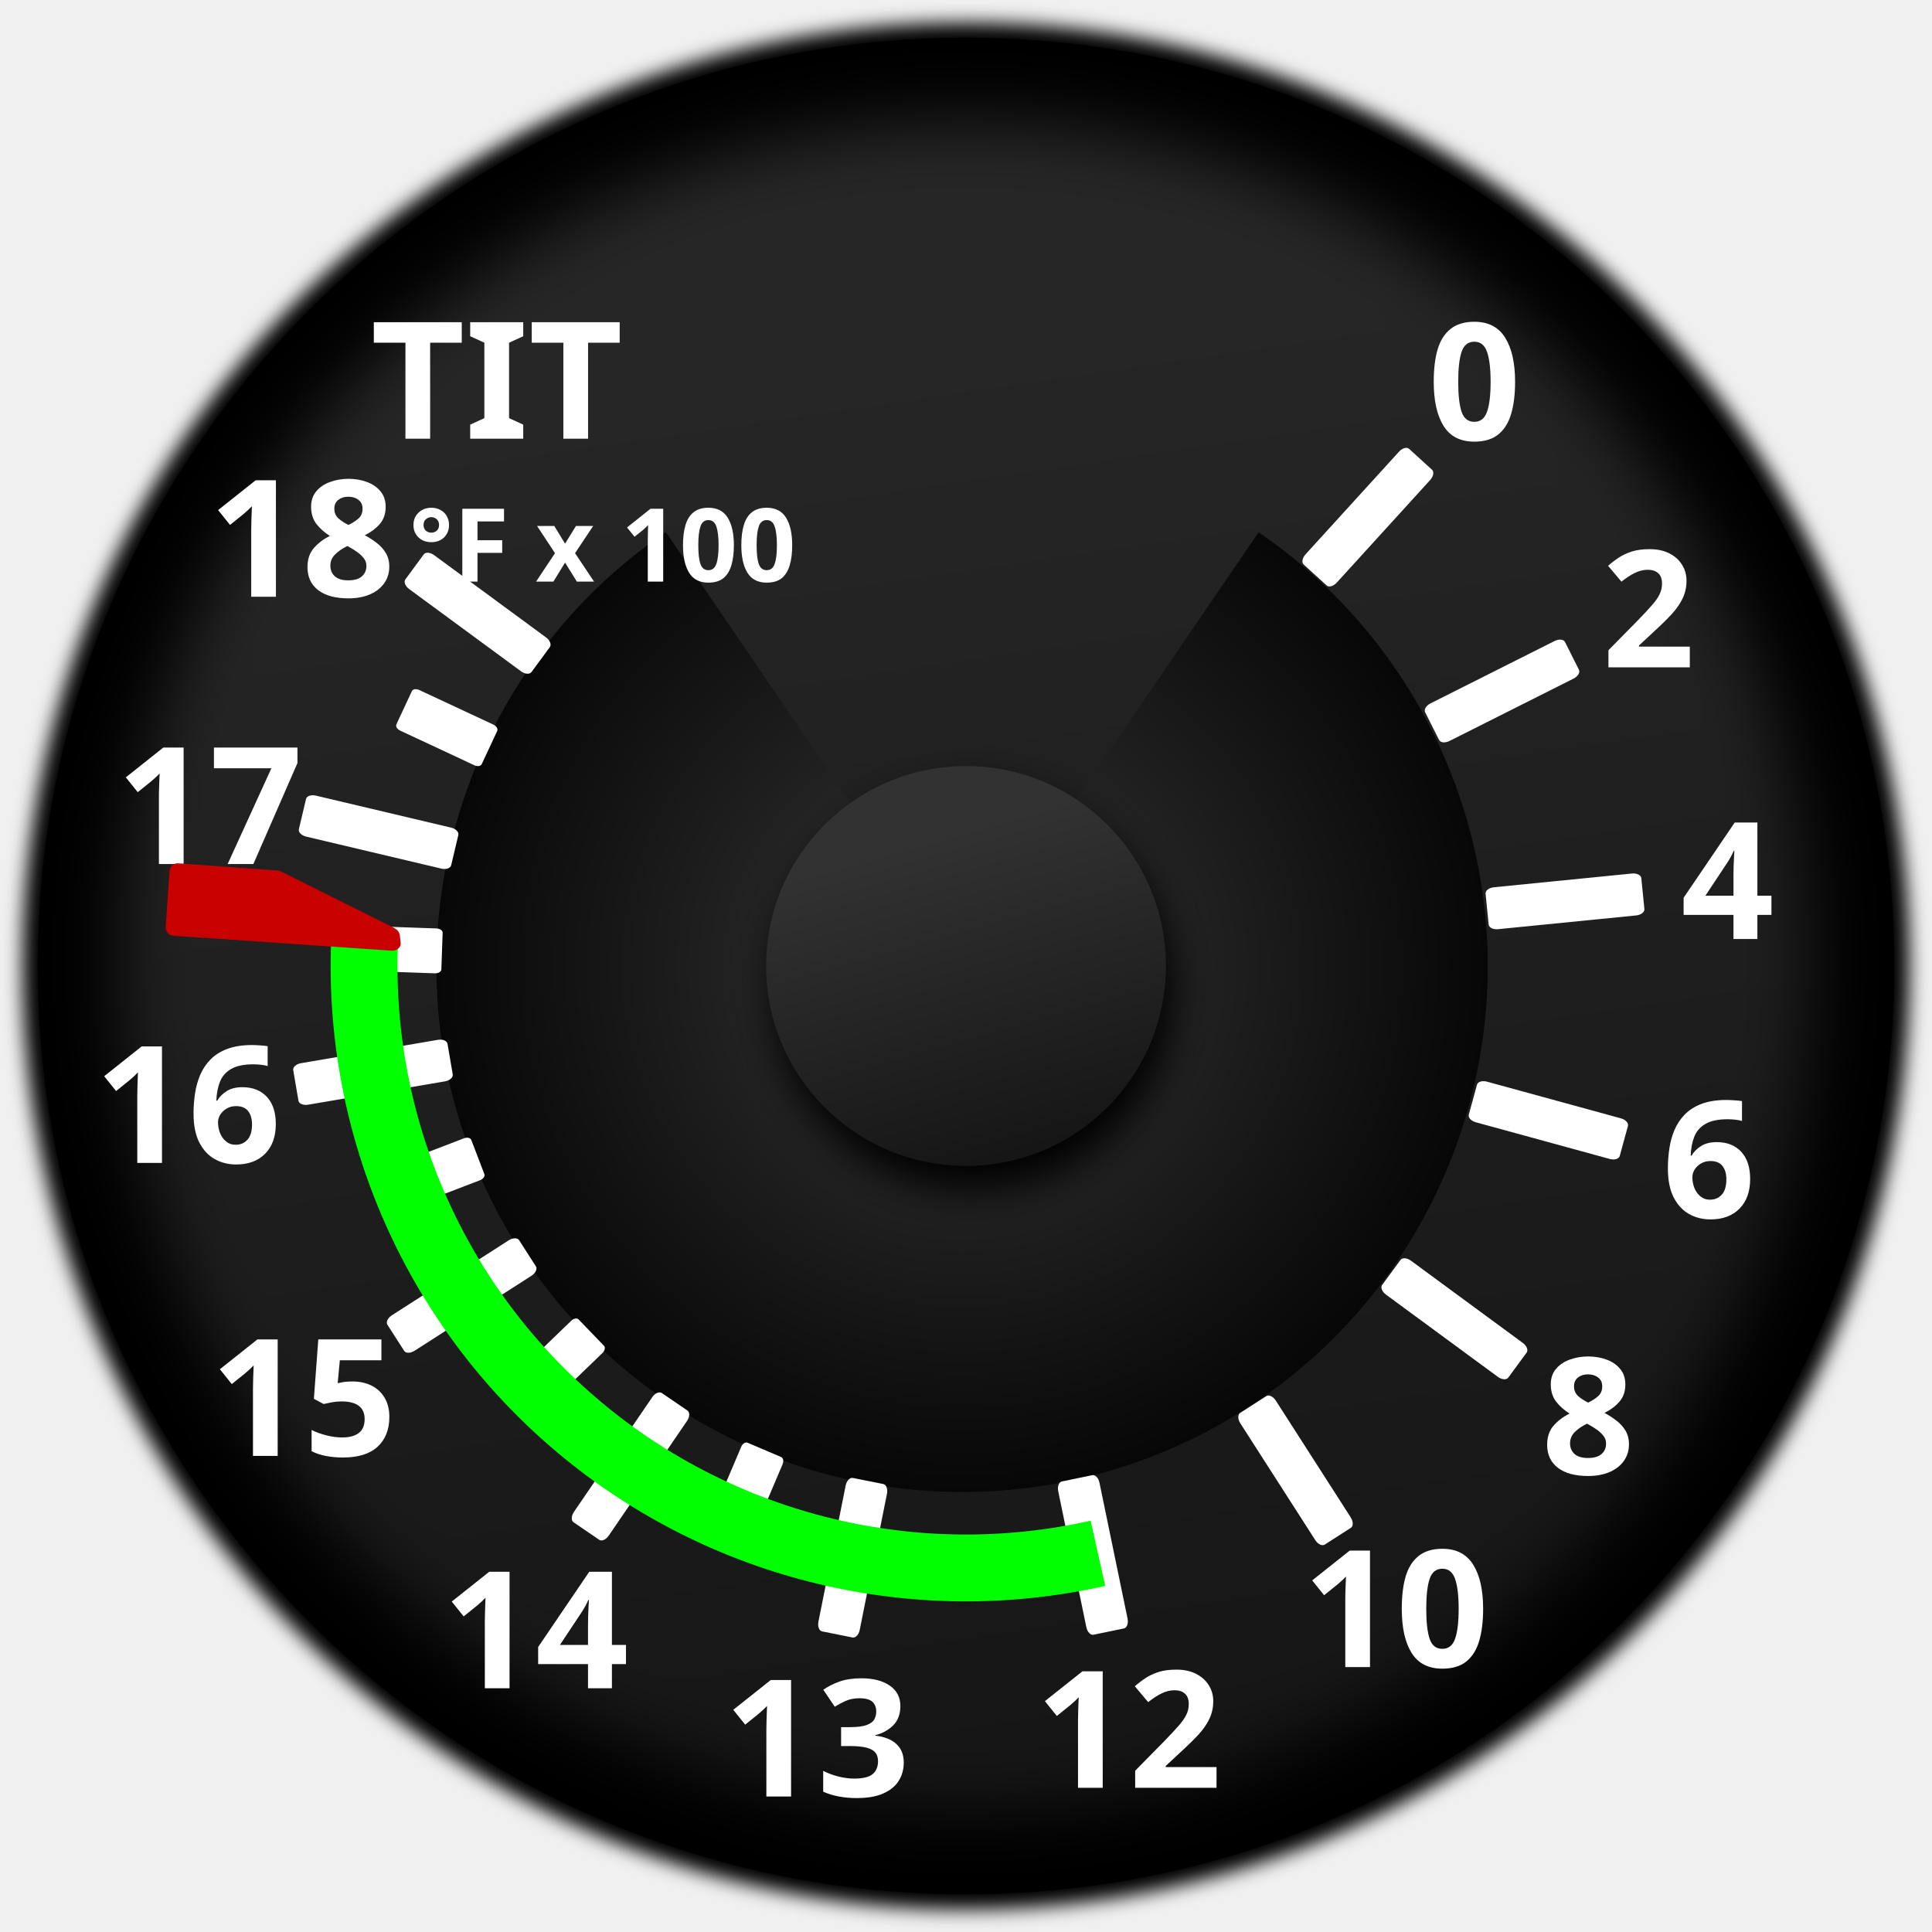
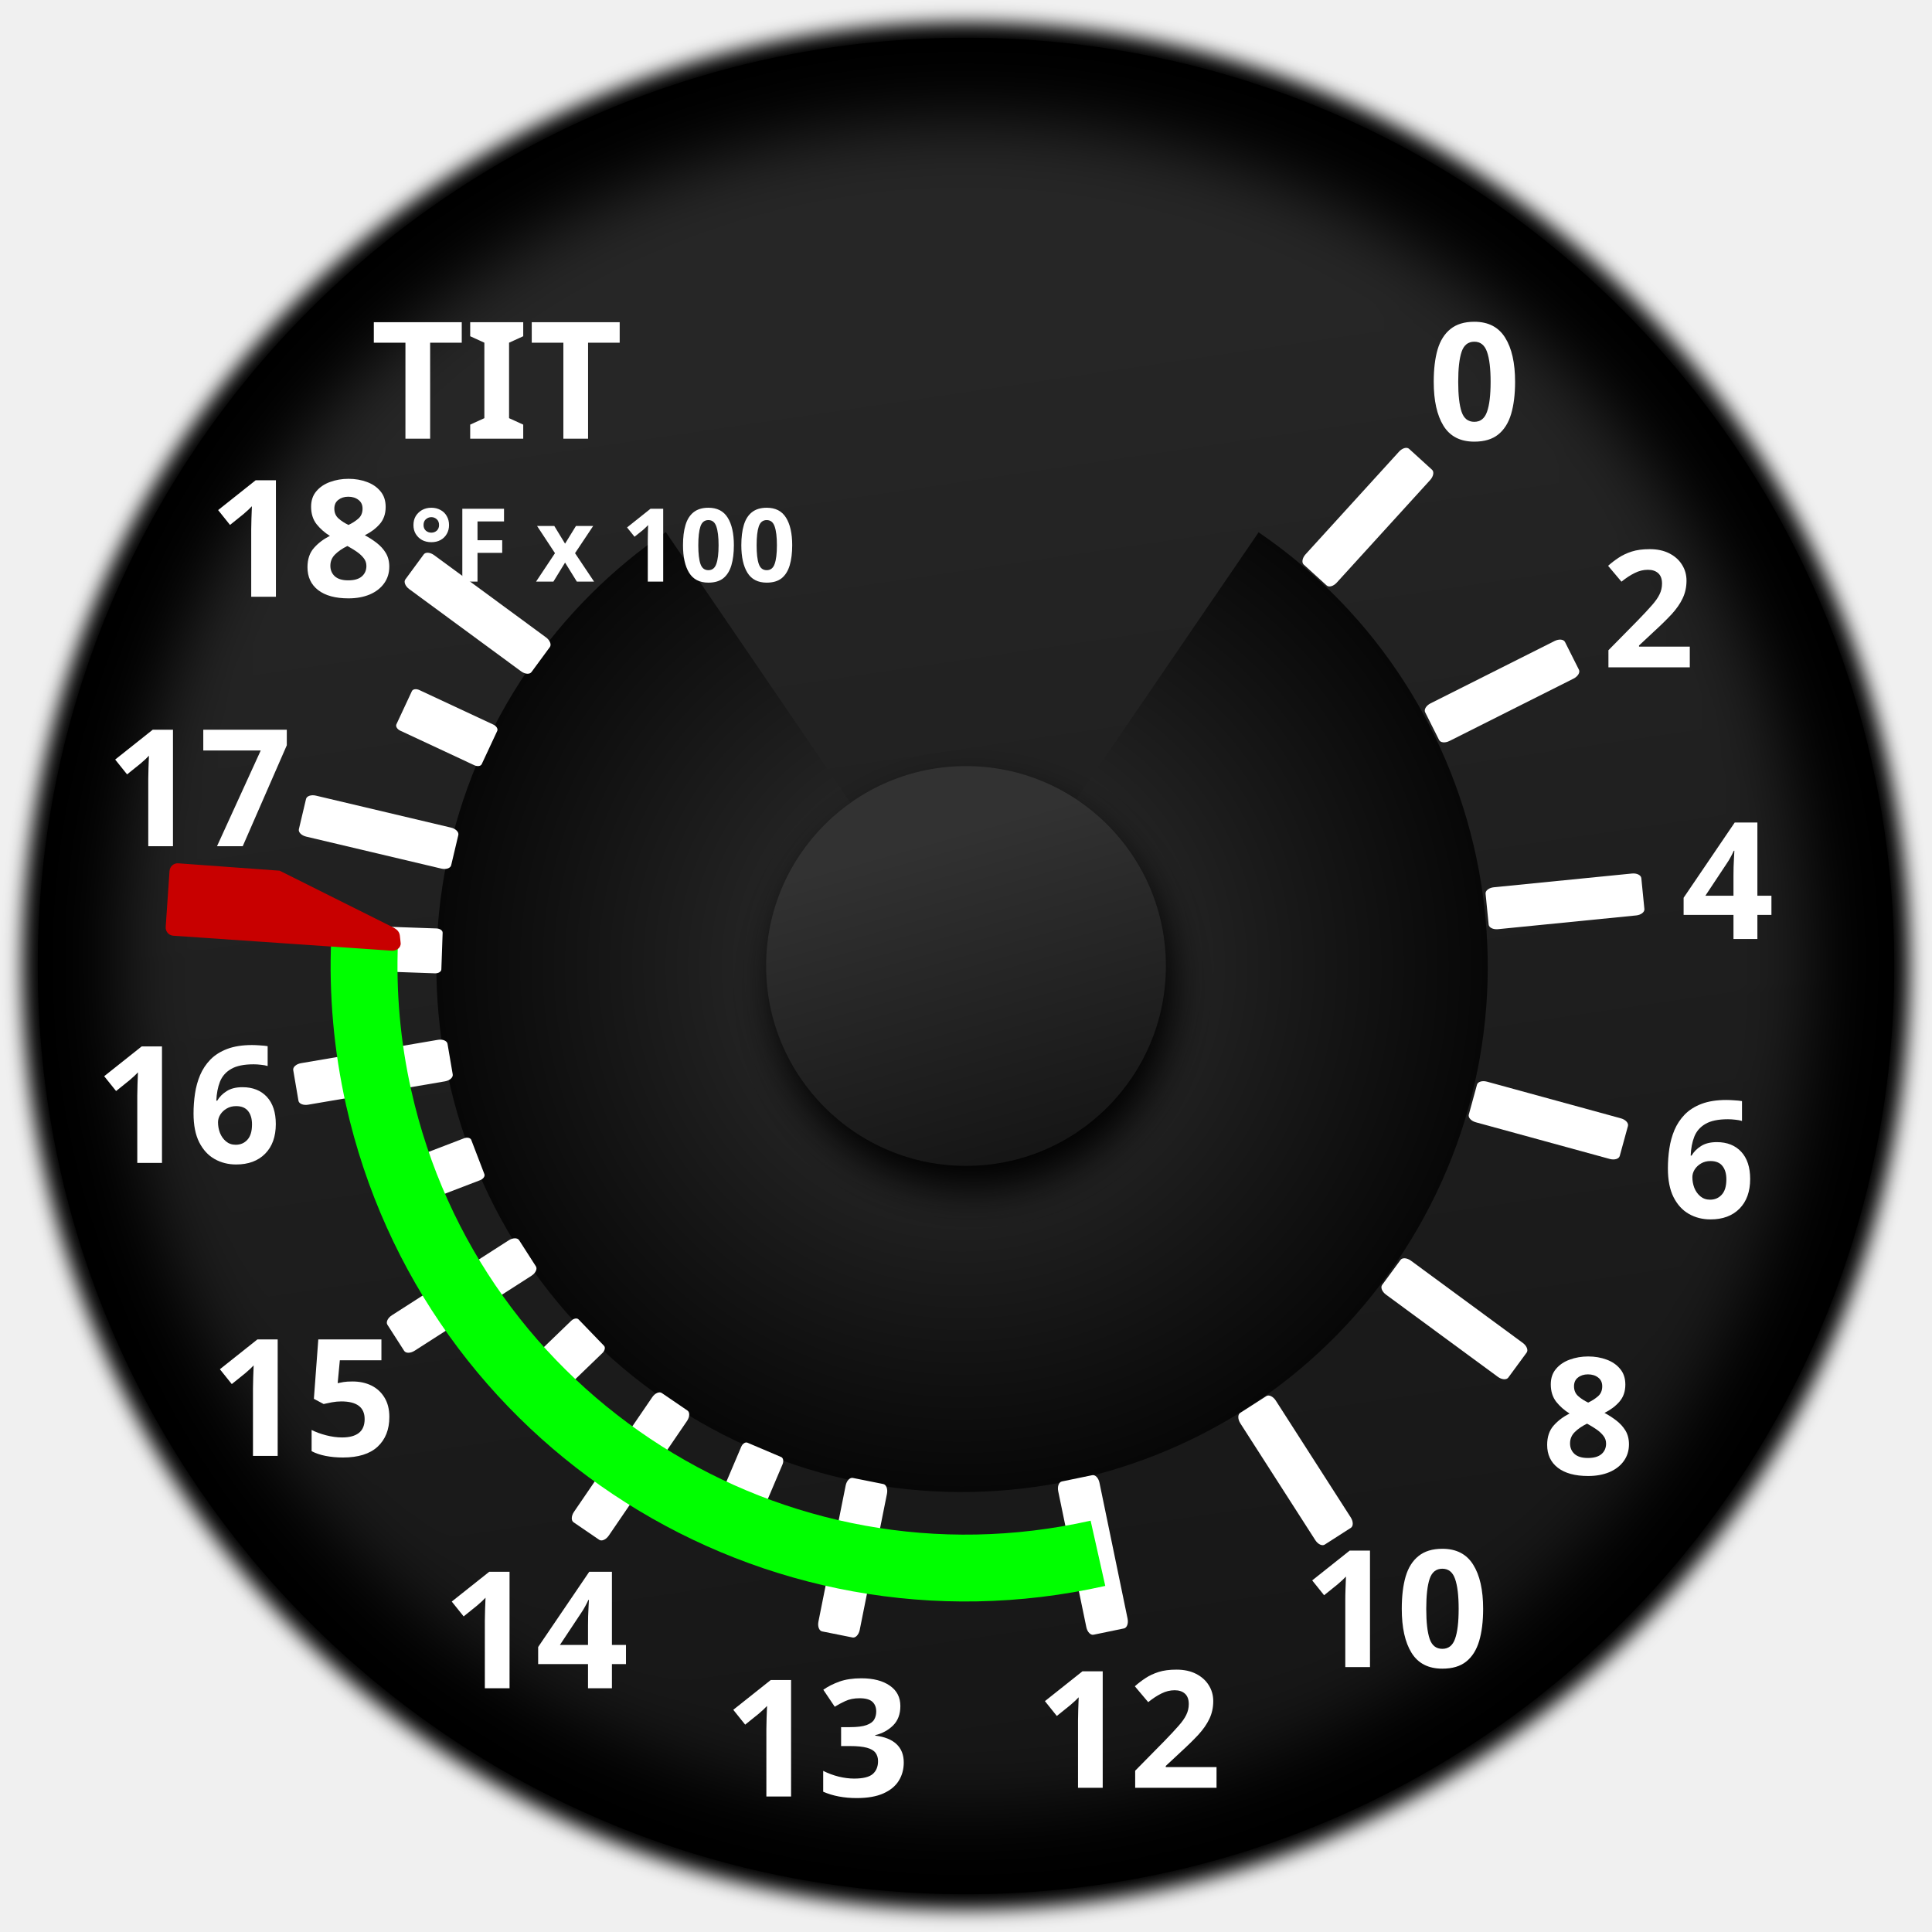
<svg xmlns="http://www.w3.org/2000/svg" xmlns:xlink="http://www.w3.org/1999/xlink" width="256" height="256" id="svg2" version="1.1">
  <defs id="defs4">
    <linearGradient id="linearGradient4372">
      <stop id="stop4374" offset="0" style="stop-color:#363636;stop-opacity:1" />
      <stop id="stop4376" offset="1" style="stop-color:#070707;stop-opacity:1" />
    </linearGradient>
    <linearGradient id="linearGradient4362">
      <stop id="stop4364" offset="0" style="stop-color:#262626;stop-opacity:1" />
      <stop id="stop4366" offset="1" style="stop-color:#151515;stop-opacity:1" />
    </linearGradient>
    <linearGradient id="linearGradient4356">
      <stop style="stop-color:#323232;stop-opacity:1" offset="0" id="stop4358" />
      <stop style="stop-color:#131313;stop-opacity:1" offset="1" id="stop4360" />
    </linearGradient>
    <filter id="filter4574" width="1.5" height="1.5" x="-0.25" y="-0.25" color-interpolation-filters="sRGB">
      <feGaussianBlur id="feGaussianBlur4576" in="SourceAlpha" stdDeviation="22" result="blur" />
      <feColorMatrix id="feColorMatrix4578" result="bluralpha" type="matrix" values="1 0 0 0 0 0 1 0 0 0 0 0 1 0 0 0 0 0 1 0 " />
      <feOffset id="feOffset4580" in="bluralpha" dx="6" dy="10" result="offsetBlur" />
      <feMerge id="feMerge4582">
        <feMergeNode id="feMergeNode4584" in="offsetBlur" />
        <feMergeNode id="feMergeNode4586" in="SourceGraphic" />
      </feMerge>
    </filter>
    <radialGradient xlink:href="#linearGradient4372" id="radialGradient4645" gradientUnits="userSpaceOnUse" gradientTransform="matrix(1,0,0,0.9999308,0,-0.01876641)" cx="275.927" cy="-271.357" fx="275.927" fy="-271.357" r="90.052" />
    <filter id="filter4662" x="-0.12" width="1.24" y="-0.12" height="1.24" color-interpolation-filters="sRGB">
      <feGaussianBlur stdDeviation="9.004" id="feGaussianBlur4664" />
    </filter>
    <linearGradient xlink:href="#linearGradient4362" id="linearGradient4742" gradientUnits="userSpaceOnUse" gradientTransform="matrix(0.9890157,0,0,0.9890157,161.2734,-366.9386)" x1="113.082" y1="30.491" x2="136.554" y2="189.81" />
    <filter id="filter4754" color-interpolation-filters="sRGB">
      <feGaussianBlur stdDeviation="3.602" id="feGaussianBlur4756" />
    </filter>
    <linearGradient xlink:href="#linearGradient4356" id="linearGradient4760" gradientUnits="userSpaceOnUse" x1="253.062" y1="-326.893" x2="297.159" y2="-170.103" />
    <linearGradient xlink:href="#linearGradient4362" id="linearGradient4838" gradientUnits="userSpaceOnUse" gradientTransform="matrix(0.9890157,0,0,0.9890157,161.2734,-366.9386)" x1="113.082" y1="30.491" x2="136.554" y2="189.81" />
    <radialGradient xlink:href="#linearGradient4372" id="radialGradient4840" gradientUnits="userSpaceOnUse" gradientTransform="matrix(1,0,0,0.9999308,0,-0.01876641)" cx="275.927" cy="-271.357" fx="275.927" fy="-271.357" r="90.052" />
    <linearGradient xlink:href="#linearGradient4356" id="linearGradient4842" gradientUnits="userSpaceOnUse" x1="253.062" y1="-326.893" x2="297.159" y2="-170.103" />
    <filter id="filter4942" width="1.5" height="1.5" x="-0.25" y="-0.25" color-interpolation-filters="sRGB">
      <feGaussianBlur id="feGaussianBlur4944" in="SourceAlpha" stdDeviation="2" result="blur" />
      <feColorMatrix id="feColorMatrix4946" result="bluralpha" type="matrix" values="1 0 0 0 0 0 1 0 0 0 0 0 1 0 0 0 0 0 1 0 " />
      <feOffset id="feOffset4948" in="bluralpha" dx="0" dy="0" result="offsetBlur" />
      <feMerge id="feMerge4950">
        <feMergeNode id="feMergeNode4952" in="offsetBlur" />
        <feMergeNode id="feMergeNode4954" in="SourceGraphic" />
      </feMerge>
    </filter>
    <filter id="filter3871">
      <feGaussianBlur stdDeviation="0.9" id="feGaussianBlur3873" />
    </filter>
    <clipPath clipPathUnits="userSpaceOnUse" id="clipPath3214">
      <rect style="fill:none;stroke:none" id="rect3216" width="208.13" height="194.081" x="-29.659" y="836.948" rx="0.894" ry="0.591" />
    </clipPath>
    <clipPath clipPathUnits="userSpaceOnUse" id="clipPath3257">
      <rect ry="0.591" rx="0.894" y="836.948" x="-29.659" height="194.081" width="208.13" id="rect3259" style="fill:#ffffff;stroke:none" />
    </clipPath>
  </defs>
  <g id="layer1" transform="translate(-3.4476662e-8,995.6378)" />
  <g id="layer2" style="display:inline" transform="translate(-3.4476662e-8,995.6378)" />
  <g id="layer3" style="display:inline" transform="translate(-3.4476662e-8,995.6378)">
    <text xml:space="preserve" style="font-size:56.239px;font-style:normal;font-weight:normal;line-height:125%;letter-spacing:0px;word-spacing:0px;fill:#ffffff;fill-opacity:1;stroke:none;font-family:Sans" x="68.742" y="-185.959" id="text4150">
      <tspan x="68.742" y="-185.959" style="font-size:19.684px;font-style:normal;font-variant:normal;font-weight:bold;font-stretch:normal;fill:#ffffff;font-family:Droid Sans;-inkscape-font-specification:Droid Sans Bold" id="tspan4152" />
    </text>
    <g id="face-mp" transform="matrix(0.9609375,0,0,0.9609373,5.000009,-1755.892)">
      <path style="fill:#000000;fill-opacity:1;stroke:none;filter:url(#filter3871)" id="path5019" d="m 365.967,-271.363 c 0,49.727 -40.312,90.039 -90.039,90.039 -49.727,0 -90.039,-40.312 -90.039,-90.039 0,-49.727 40.312,-90.039 90.039,-90.039 49.727,0 90.039,40.312 90.039,90.039 z" transform="matrix(1.444714,0,0,1.444715,-270.6363,1316.405)" />
      <path transform="matrix(1.421599,0,0,1.421599,-264.2581,1310.132)" d="m 365.967,-271.363 c 0,49.727 -40.312,90.039 -90.039,90.039 -49.727,0 -90.039,-40.312 -90.039,-90.039 0,-49.727 40.312,-90.039 90.039,-90.039 49.727,0 90.039,40.312 90.039,90.039 z" id="path3856" style="fill:#000000;fill-opacity:1;stroke:none" />
      <path style="fill:url(#linearGradient4838);fill-opacity:1;stroke:none;filter:url(#filter4754)" id="path4728" d="m 365.967,-271.363 c 0,49.727 -40.312,90.039 -90.039,90.039 -49.727,0 -90.039,-40.312 -90.039,-90.039 0,-49.727 40.312,-90.039 90.039,-90.039 49.727,0 90.039,40.312 90.039,90.039 z" transform="matrix(1.297079,0,0,1.297079,-229.8997,1276.342)" />
-       <path style="fill:url(#radialGradient4840);fill-opacity:1;stroke:none" id="path3858" d="m 362.469,-296.216 a 90.039,90.039 0 1 1 -78.176,-64.797 l -8.366,89.65 z" transform="matrix(0.6200015,-0.5135038,0.5135035,0.6200015,95.72567,1234.341)" />
+       <path style="fill:url(#radialGradient4840);fill-opacity:1;stroke:none" id="path3858" d="m 362.469,-296.216 c 13.726,47.796 -13.893,97.669 -61.689,111.394 -47.796,13.726 -97.669,-13.893 -111.394,-61.689 -13.726,-47.796 13.893,-97.669 61.689,-111.394 10.783,-3.097 22.049,-4.151 33.219,-3.108 l -8.366,89.65 z" transform="matrix(0.6200015,-0.5135038,0.5135035,0.6200015,95.72567,1234.341)" />
      <text id="text3897" y="851.651" x="129.089" style="font-size:56.239px;font-style:normal;font-weight:normal;line-height:125%;letter-spacing:0px;word-spacing:0px;fill:#ffffff;fill-opacity:1;stroke:none;font-family:Sans" xml:space="preserve">
        <tspan style="font-size:22.496px;font-style:normal;font-variant:normal;font-weight:bold;font-stretch:normal;text-align:center;text-anchor:middle;fill:#ffffff;font-family:Droid Sans;-inkscape-font-specification:Droid Sans Bold" y="851.651" x="129.089" id="tspan3899">TIT</tspan>
        <tspan id="tspan3901" style="font-size:14.06px;font-style:normal;font-variant:normal;font-weight:bold;font-stretch:normal;text-align:center;text-anchor:middle;fill:#ffffff;font-family:Droid Sans;-inkscape-font-specification:Droid Sans Bold" y="871.363" x="129.089">°F x 100</tspan>
      </text>
      <text xml:space="preserve" style="font-size:56.239px;font-style:normal;font-weight:normal;line-height:125%;letter-spacing:0px;word-spacing:0px;fill:#ffffff;fill-opacity:1;stroke:none;font-family:Sans" x="191.685" y="851.841" id="text4118">
        <tspan x="191.685" y="851.841" style="font-size:22.496px;font-style:normal;font-variant:normal;font-weight:bold;font-stretch:normal;fill:#ffffff;font-family:Droid Sans;-inkscape-font-specification:Droid Sans Bold" id="tspan4122">0</tspan>
      </text>
      <text id="text4134" y="1023.955" x="55.762" style="font-size:56.239px;font-style:normal;font-weight:normal;line-height:125%;letter-spacing:0px;word-spacing:0px;fill:#ffffff;fill-opacity:1;stroke:none;font-family:Sans" xml:space="preserve">
        <tspan id="tspan4136" style="font-size:22.496px;font-style:normal;font-variant:normal;font-weight:bold;font-stretch:normal;fill:#ffffff;font-family:Droid Sans;-inkscape-font-specification:Droid Sans Bold" y="1023.955" x="55.762">14</tspan>
      </text>
-       <text xml:space="preserve" style="font-size:56.239px;font-style:normal;font-weight:normal;line-height:125%;letter-spacing:0px;word-spacing:0px;fill:#ffffff;fill-opacity:1;stroke:none;font-family:Sans" x="10.822" y="910.303" id="text4138">
-         <tspan x="10.822" y="910.303" style="font-size:22.496px;font-style:normal;font-variant:normal;font-weight:bold;font-stretch:normal;fill:#ffffff;font-family:Droid Sans;-inkscape-font-specification:Droid Sans Bold" id="tspan4140">17</tspan>
+       <text xml:space="preserve" style="font-size:56.239px;font-style:normal;font-weight:normal;line-height:125%;letter-spacing:0px;word-spacing:0px;fill:#ffffff;fill-opacity:1;stroke:none;font-family:Sans" x="9.35" y="907.85" id="text4138">
+         <tspan x="9.35" y="907.85" style="font-size:22.496px;font-style:normal;font-variant:normal;font-weight:bold;font-stretch:normal;fill:#ffffff;font-family:Droid Sans;-inkscape-font-specification:Droid Sans Bold" id="tspan4140">17</tspan>
      </text>
      <path style="fill:#000000;fill-opacity:1;stroke:none;filter:url(#filter4662)" id="path4650" d="m 365.967,-271.363 c 0,49.727 -40.312,90.039 -90.039,90.039 -49.727,0 -90.039,-40.312 -90.039,-90.039 0,-49.727 40.312,-90.039 90.039,-90.039 49.727,0 90.039,40.312 90.039,90.039 z" transform="matrix(0.3061417,0,0,0.3061417,44.52716,1010.688)" />
      <path transform="matrix(0.3061417,0,0,0.3061417,43.52716,1007.438)" d="m 365.967,-271.363 c 0,49.727 -40.312,90.039 -90.039,90.039 -49.727,0 -90.039,-40.312 -90.039,-90.039 0,-49.727 40.312,-90.039 90.039,-90.039 49.727,0 90.039,40.312 90.039,90.039 z" id="path3868" style="fill:url(#linearGradient4842);fill-opacity:1;stroke:none" />
      <rect transform="matrix(0.6732166,-0.7394453,0.7394452,0.6732167,0,0)" style="fill:#ffffff;fill-opacity:1;stroke:none" id="rect4036" width="21.581" height="5.808" x="-525.062" y="713.351" rx="1.22" ry="0.762" />
      <text id="text3955" y="1038.878" x="94.583" style="font-size:56.239px;font-style:normal;font-weight:normal;line-height:125%;letter-spacing:0px;word-spacing:0px;fill:#ffffff;fill-opacity:1;stroke:none;font-family:Sans" xml:space="preserve">
        <tspan id="tspan3957" style="font-size:22.496px;font-style:normal;font-variant:normal;font-weight:bold;font-stretch:normal;fill:#ffffff;font-family:Droid Sans;-inkscape-font-specification:Droid Sans Bold" y="1038.878" x="94.583">13</tspan>
      </text>
      <text xml:space="preserve" style="font-size:56.239px;font-style:normal;font-weight:normal;line-height:125%;letter-spacing:0px;word-spacing:0px;fill:#ffffff;fill-opacity:1;stroke:none;font-family:Sans" x="23.79" y="991.92" id="text3959">
        <tspan x="23.79" y="991.92" style="font-size:22.496px;font-style:normal;font-variant:normal;font-weight:bold;font-stretch:normal;fill:#ffffff;font-family:Droid Sans;-inkscape-font-specification:Droid Sans Bold" id="tspan3961">15</tspan>
      </text>
      <text id="text3963" y="951.512" x="7.836" style="font-size:56.239px;font-style:normal;font-weight:normal;line-height:125%;letter-spacing:0px;word-spacing:0px;fill:#ffffff;fill-opacity:1;stroke:none;font-family:Sans" xml:space="preserve">
        <tspan id="tspan3965" style="font-size:22.496px;font-style:normal;font-variant:normal;font-weight:bold;font-stretch:normal;fill:#ffffff;font-family:Droid Sans;-inkscape-font-specification:Droid Sans Bold" y="951.512" x="7.836">16</tspan>
      </text>
      <rect transform="matrix(-0.3910979,0.9203491,-0.920349,-0.391098,0,0)" ry="0.568" rx="0.859" y="-482.914" x="872.958" height="6.19" width="12.984" id="rect4007" style="fill:#ffffff;fill-opacity:1;stroke:none" />
      <rect ry="0.762" rx="1.22" y="879.801" x="-228.456" height="5.808" width="21.581" id="rect4172" style="fill:#ffffff;fill-opacity:1;stroke:none" transform="matrix(0.8934954,-0.4490724,0.4490723,0.8934954,0,0)" />
      <rect transform="matrix(0.995083,-0.09904499,0.09904509,0.995083,0,0)" style="fill:#ffffff;fill-opacity:1;stroke:none" id="rect4174" width="21.581" height="5.808" x="108.099" y="928.901" rx="1.22" ry="0.762" />
      <rect ry="0.762" rx="1.22" y="854.13" x="439.896" height="5.808" width="21.581" id="rect4176" style="fill:#ffffff;fill-opacity:1;stroke:none" transform="matrix(0.9644845,0.2641394,-0.2641392,0.9644846,0,0)" />
      <rect transform="matrix(0.8057647,0.5922358,-0.5922355,0.8057649,0,0)" style="fill:#ffffff;fill-opacity:1;stroke:none" id="rect4178" width="21.581" height="5.808" x="722.86" y="665.419" rx="1.22" ry="0.762" />
      <rect ry="0.762" rx="1.22" y="387.837" x="919.401" height="5.808" width="21.581" id="rect4180" style="fill:#ffffff;fill-opacity:1;stroke:none" transform="matrix(0.5400078,0.84166,-0.8416598,0.5400081,0,0)" />
      <rect transform="matrix(0.2025168,0.9792788,-0.9792787,0.2025171,0,0)" style="fill:#ffffff;fill-opacity:1;stroke:none" id="rect4182" width="21.581" height="5.808" x="1003.412" y="58.258" rx="1.22" ry="0.762" />
      <text id="text4184" y="883.179" x="215.68" style="font-size:56.239px;font-style:normal;font-weight:normal;line-height:125%;letter-spacing:0px;word-spacing:0px;fill:#ffffff;fill-opacity:1;stroke:none;font-family:Sans" xml:space="preserve">
        <tspan id="tspan4186" style="font-size:22.496px;font-style:normal;font-variant:normal;font-weight:bold;font-stretch:normal;fill:#ffffff;font-family:Droid Sans;-inkscape-font-specification:Droid Sans Bold" y="883.179" x="215.68">2</tspan>
      </text>
      <text xml:space="preserve" style="font-size:56.239px;font-style:normal;font-weight:normal;line-height:125%;letter-spacing:0px;word-spacing:0px;fill:#ffffff;fill-opacity:1;stroke:none;font-family:Sans" x="226.577" y="920.643" id="text4188">
        <tspan x="226.577" y="920.643" style="font-size:22.496px;font-style:normal;font-variant:normal;font-weight:bold;font-stretch:normal;fill:#ffffff;font-family:Droid Sans;-inkscape-font-specification:Droid Sans Bold" id="tspan4190">4</tspan>
      </text>
      <text id="text4192" y="959.087" x="224.005" style="font-size:56.239px;font-style:normal;font-weight:normal;line-height:125%;letter-spacing:0px;word-spacing:0px;fill:#ffffff;fill-opacity:1;stroke:none;font-family:Sans" xml:space="preserve">
        <tspan id="tspan4194" style="font-size:22.496px;font-style:normal;font-variant:normal;font-weight:bold;font-stretch:normal;fill:#ffffff;font-family:Droid Sans;-inkscape-font-specification:Droid Sans Bold" y="959.087" x="224.005">6</tspan>
      </text>
      <text xml:space="preserve" style="font-size:56.239px;font-style:normal;font-weight:normal;line-height:125%;letter-spacing:0px;word-spacing:0px;fill:#ffffff;fill-opacity:1;stroke:none;font-family:Sans" x="207.354" y="994.469" id="text4196">
        <tspan x="207.354" y="994.469" style="font-size:22.496px;font-style:normal;font-variant:normal;font-weight:bold;font-stretch:normal;fill:#ffffff;font-family:Droid Sans;-inkscape-font-specification:Droid Sans Bold" id="tspan4198">8</tspan>
      </text>
      <text id="text4200" y="1021.035" x="174.41" style="font-size:56.239px;font-style:normal;font-weight:normal;line-height:125%;letter-spacing:0px;word-spacing:0px;fill:#ffffff;fill-opacity:1;stroke:none;font-family:Sans" xml:space="preserve">
        <tspan id="tspan4202" style="font-size:22.496px;font-style:normal;font-variant:normal;font-weight:bold;font-stretch:normal;fill:#ffffff;font-family:Droid Sans;-inkscape-font-specification:Droid Sans Bold" y="1021.035" x="174.41">10</tspan>
      </text>
      <text xml:space="preserve" style="font-size:56.239px;font-style:normal;font-weight:normal;line-height:125%;letter-spacing:0px;word-spacing:0px;fill:#ffffff;fill-opacity:1;stroke:none;font-family:Sans" x="137.556" y="1037.686" id="text4204">
        <tspan x="137.556" y="1037.686" style="font-size:22.496px;font-style:normal;font-variant:normal;font-weight:bold;font-stretch:normal;fill:#ffffff;font-family:Droid Sans;-inkscape-font-specification:Droid Sans Bold" id="tspan4206">12</tspan>
      </text>
      <rect ry="0.762" rx="1.22" y="-310.481" x="953.559" height="5.808" width="21.581" id="rect4220" style="fill:#ffffff;fill-opacity:1;stroke:none" transform="matrix(-0.1962169,0.9805605,-0.9805605,-0.1962168,0,0)" />
      <rect transform="matrix(-0.5637541,0.8259427,-0.8259427,-0.5637541,0,0)" style="fill:#ffffff;fill-opacity:1;stroke:none" id="rect4222" width="21.581" height="5.808" x="763.591" y="-630.427" rx="1.22" ry="0.762" />
      <rect ry="0.762" rx="1.22" y="-850.713" x="463.712" height="5.808" width="21.581" id="rect4224" style="fill:#ffffff;fill-opacity:1;stroke:none" transform="matrix(-0.8416599,0.540008,-0.540008,-0.8416599,0,0)" />
      <rect transform="matrix(-0.9857499,0.1682172,-0.1682173,-0.9857499,0,0)" style="fill:#ffffff;fill-opacity:1;stroke:none" id="rect4226" width="21.581" height="5.808" x="101.599" y="-936.315" rx="1.22" ry="0.762" />
      <rect ry="0.762" rx="1.22" y="-873.624" x="-265.175" height="5.808" width="21.581" id="rect4228" style="fill:#ffffff;fill-opacity:1;stroke:none" transform="matrix(-0.9731153,-0.2303185,0.2303183,-0.9731154,0,0)" />
      <rect transform="matrix(-0.8057647,-0.5922358,0.5922355,-0.8057649,0,0)" style="fill:#ffffff;fill-opacity:1;stroke:none" id="rect4230" width="21.581" height="5.808" x="-578.296" y="-672.606" rx="1.22" ry="0.762" />
      <rect style="fill:#ffffff;fill-opacity:1;stroke:none" id="rect4232" width="12.984" height="6.19" x="622.023" y="-757.659" rx="0.859" ry="0.568" transform="matrix(-0.7196166,0.6943717,-0.6943715,-0.7196167,0,0)" />
      <rect transform="matrix(-0.9337232,0.3579959,-0.3579958,-0.9337232,0,0)" ry="0.568" rx="0.859" y="-912.515" x="283.684" height="6.19" width="12.984" id="rect4234" style="fill:#ffffff;fill-opacity:1;stroke:none" />
      <rect style="fill:#ffffff;fill-opacity:1;stroke:none" id="rect4236" width="12.984" height="6.19" x="-88.265" y="-922.861" rx="0.859" ry="0.568" transform="matrix(-0.9993768,-0.03529786,0.03529778,-0.9993768,0,0)" />
      <rect transform="matrix(-0.9061392,-0.4229796,0.4229793,-0.9061393,0,0)" ry="0.568" rx="0.859" y="-787.053" x="-434.689" height="6.19" width="12.984" id="rect4238" style="fill:#ffffff;fill-opacity:1;stroke:none" />
-       <path style="fill:none;stroke:#00ff00;stroke-width:10;stroke-miterlimit:4;stroke-opacity:1;stroke-dasharray:none" id="path3903" d="M 295.664,-183.514 A 90.039,90.039 0 0 1 185.97,-275.198" transform="matrix(0.9218465,0,0,0.9218465,-126.3627,1174.517)" />
+       <path style="fill:none;stroke:#00ff00;stroke-width:10;stroke-miterlimit:4;stroke-opacity:1;stroke-dasharray:none" id="path3903" d="m 295.664,-183.514 c -48.518,10.9 -96.686,-19.595 -107.587,-68.113 -1.737,-7.73 -2.446,-15.656 -2.108,-23.572" transform="matrix(0.9218465,0,0,0.9218465,-126.3627,1174.517)" />
      <text id="text4240" y="873.449" x="23.547" style="font-size:56.239px;font-style:normal;font-weight:normal;line-height:125%;letter-spacing:0px;word-spacing:0px;fill:#ffffff;fill-opacity:1;stroke:none;font-family:Sans" xml:space="preserve">
        <tspan id="tspan4242" style="font-size:22.496px;font-style:normal;font-variant:normal;font-weight:bold;font-stretch:normal;fill:#ffffff;font-family:Droid Sans;-inkscape-font-specification:Droid Sans Bold" y="873.449" x="23.547">18</tspan>
      </text>
      <path id="rect4154" d="m 48.839,922.254 -30.147,-2.067 c -0.624,-0.043 -1.091,-0.585 -1.047,-1.216 l 0.528,-7.708 c 0.043,-0.631 0.58,-1.104 1.204,-1.061 l 13.982,1.019 15.53,7.758 c 0.559,0.279 0.98,0.587 1.047,1.216 l 0.107,0.998 c 0.067,0.629 -0.58,1.104 -1.204,1.061 z" style="fill:#c80000;fill-opacity:1;stroke:none" />
    </g>
  </g>
</svg>
